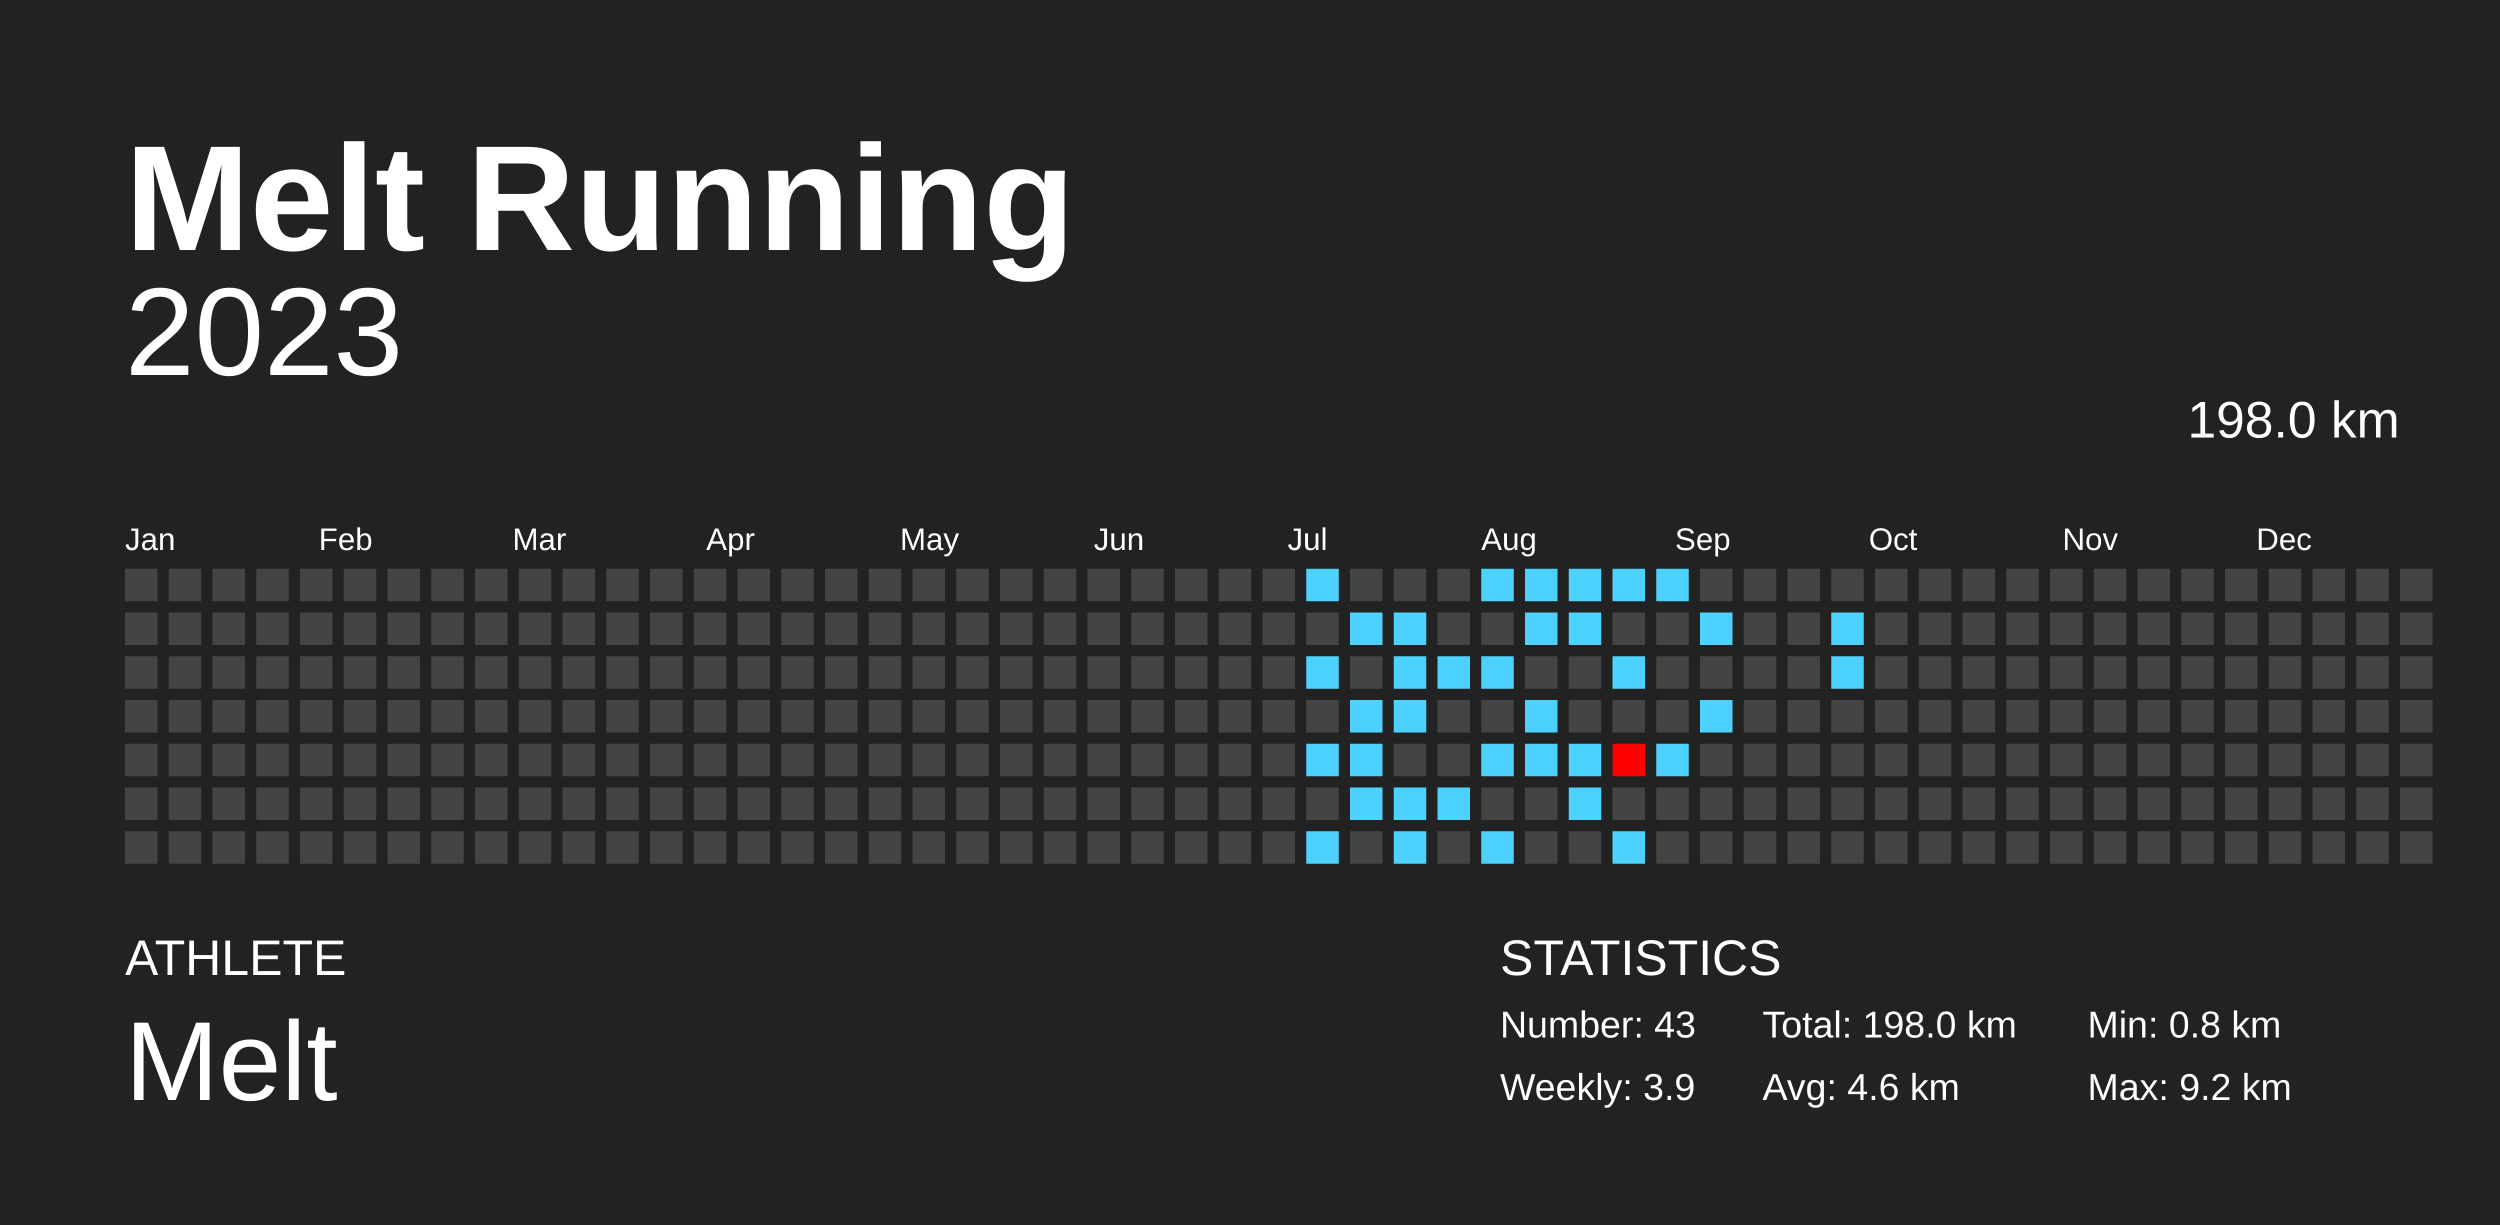
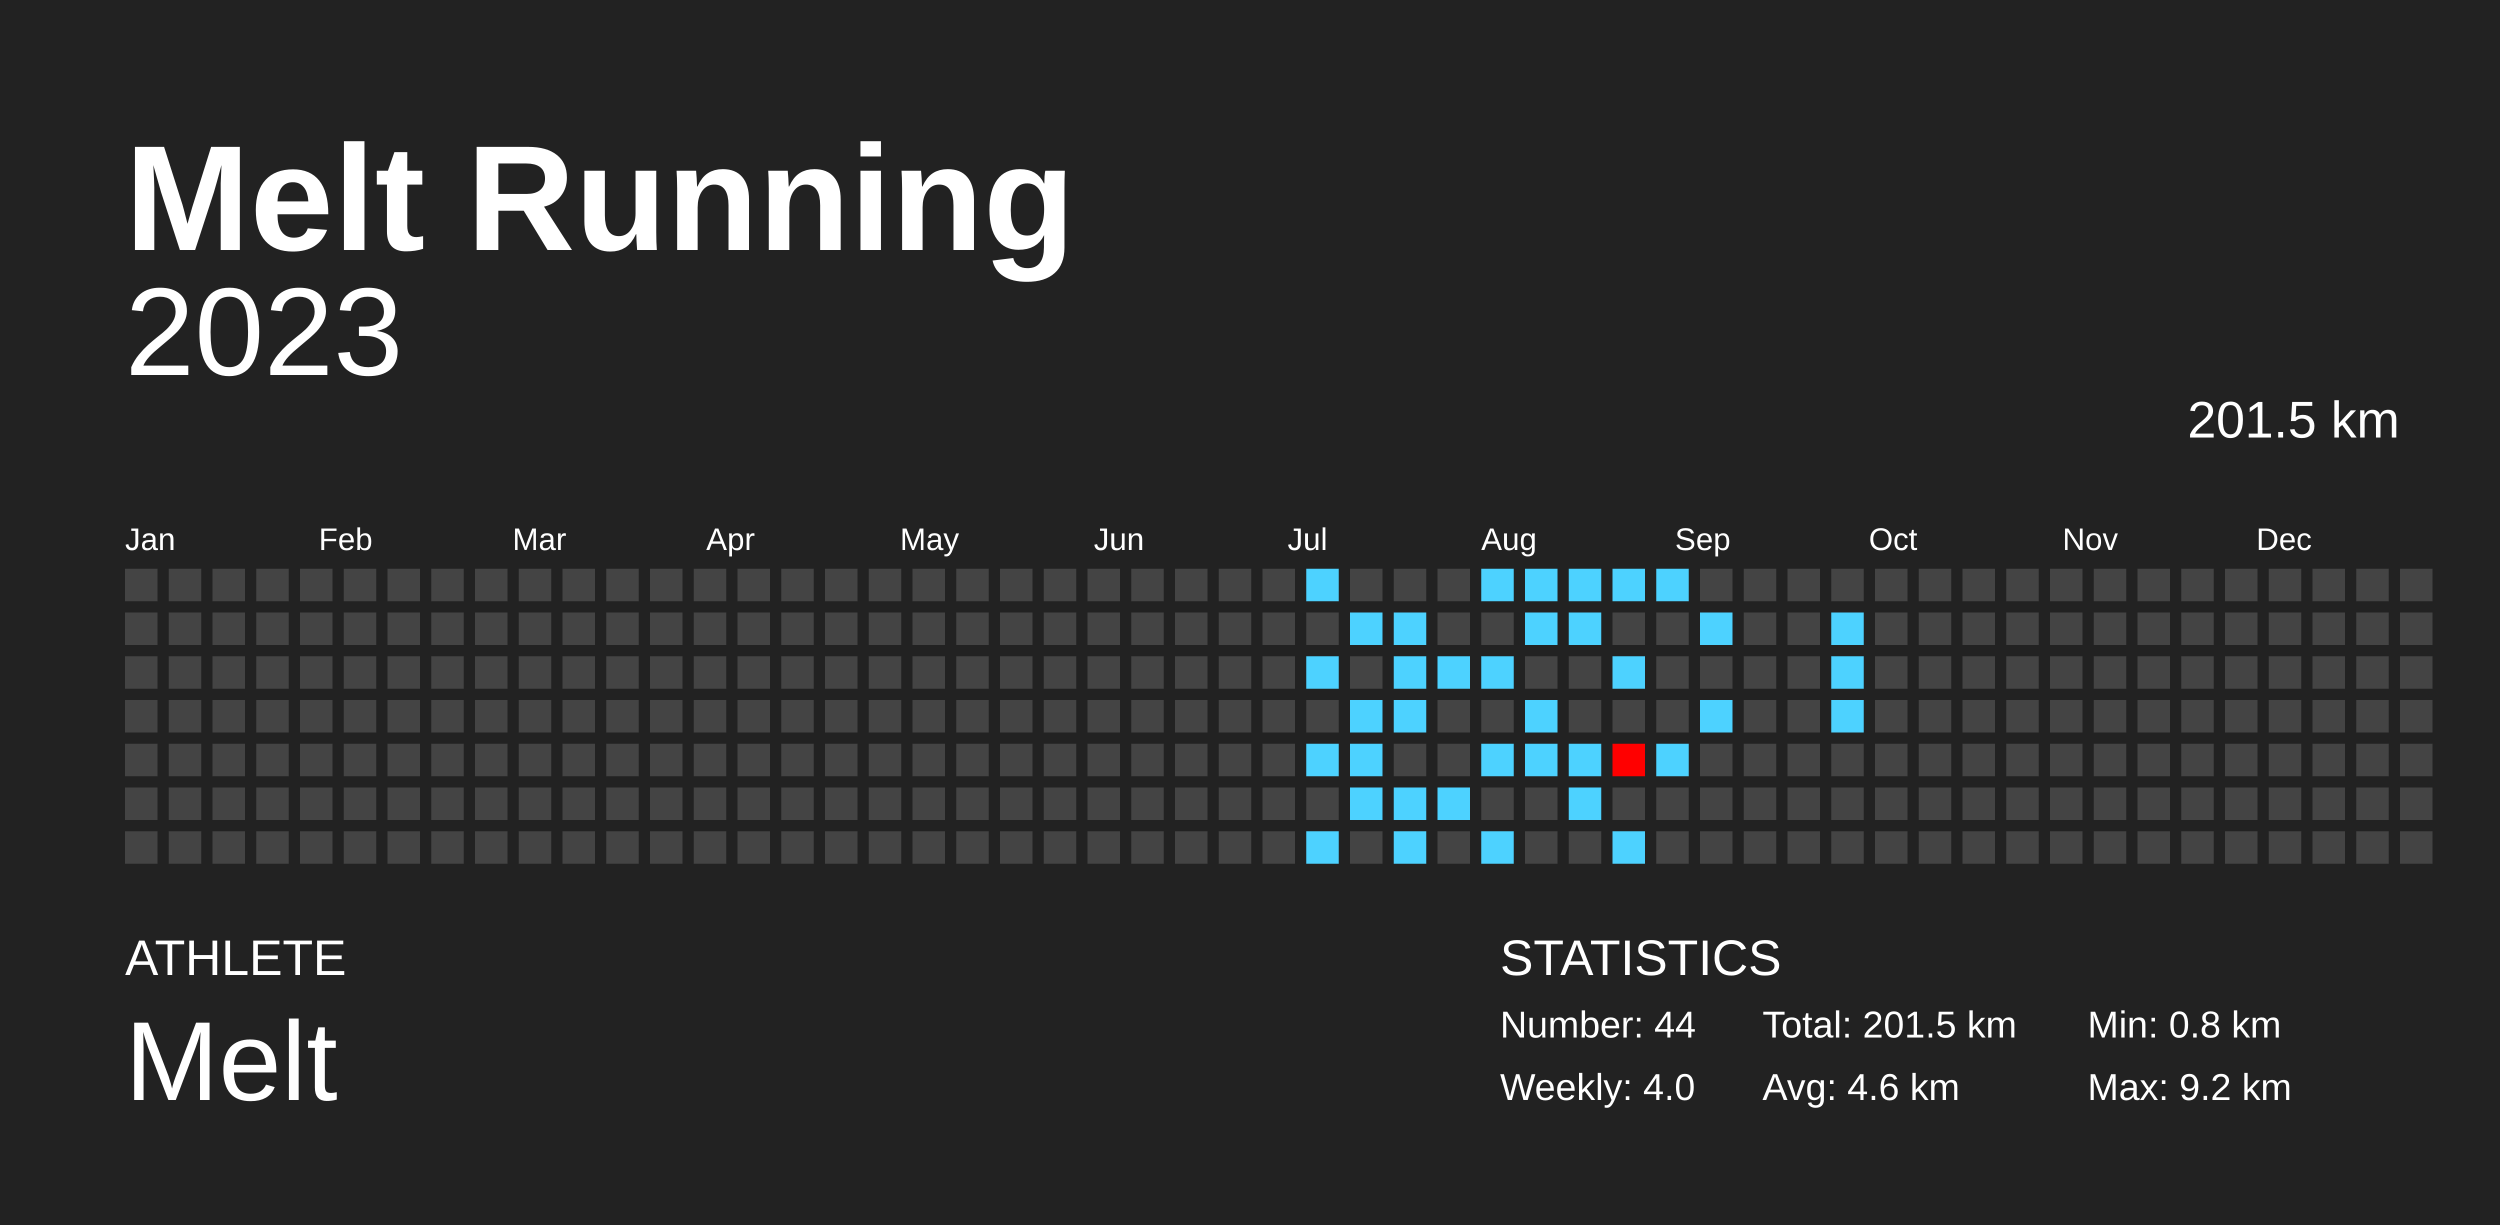
<svg xmlns="http://www.w3.org/2000/svg" baseProfile="full" height="98mm" version="1.1" viewBox="0,0,200,98" width="200mm">
  <defs />
  <rect fill="#222222" height="98" width="200" x="0" y="0" />
  <text fill="#FFFFFF" style="font-size:12px; font-family:Arial; font-weight:bold;" x="10" y="20">Melt Running</text>
  <text fill="#FFFFFF" style="font-size:4px; font-family:Arial" x="10" y="78">ATHLETE</text>
  <text fill="#FFFFFF" style="font-size:9px; font-family:Arial" x="10" y="88">Melt</text>
  <text fill="#FFFFFF" style="font-size:4px; font-family:Arial" x="120" y="78">STATISTICS</text>
-   <text fill="#FFFFFF" style="font-size:3px; font-family:Arial" x="120" y="83">Number: 43</text>
-   <text fill="#FFFFFF" style="font-size:3px; font-family:Arial" x="120" y="88">Weekly: 3.9</text>
-   <text fill="#FFFFFF" style="font-size:3px; font-family:Arial" x="141" y="83">Total: 198.0 km</text>
+   <text fill="#FFFFFF" style="font-size:3px; font-family:Arial" x="120" y="83">Number: 44</text>
+   <text fill="#FFFFFF" style="font-size:3px; font-family:Arial" x="120" y="88">Weekly: 4.0</text>
+   <text fill="#FFFFFF" style="font-size:3px; font-family:Arial" x="141" y="83">Total: 201.5 km</text>
  <text fill="#FFFFFF" style="font-size:3px; font-family:Arial" x="141" y="88">Avg: 4.6 km</text>
  <text fill="#FFFFFF" style="font-size:3px; font-family:Arial" x="167" y="83">Min: 0.8 km</text>
  <text fill="#FFFFFF" style="font-size:3px; font-family:Arial" x="167" y="88">Max: 9.2 km</text>
  <text alignment-baseline="hanging" fill="#FFFFFF" style="font-size:10.0px; font-family:Arial;" x="10" y="30">2023</text>
-   <text alignment-baseline="hanging" fill="#FFFFFF" style="font-size:4.125px; font-family:Arial;" x="175" y="35">198.0 km</text>
+   <text alignment-baseline="hanging" fill="#FFFFFF" style="font-size:4.125px; font-family:Arial;" x="175" y="35">201.5 km</text>
  <text fill="#FFFFFF" style="font-size:2.5px; font-family:Arial" x="10.0" y="44">Jan</text>
  <text fill="#FFFFFF" style="font-size:2.5px; font-family:Arial" x="25.5" y="44">Feb</text>
  <text fill="#FFFFFF" style="font-size:2.5px; font-family:Arial" x="41.0" y="44">Mar</text>
  <text fill="#FFFFFF" style="font-size:2.5px; font-family:Arial" x="56.5" y="44">Apr</text>
  <text fill="#FFFFFF" style="font-size:2.5px; font-family:Arial" x="72.0" y="44">May</text>
  <text fill="#FFFFFF" style="font-size:2.5px; font-family:Arial" x="87.5" y="44">Jun</text>
  <text fill="#FFFFFF" style="font-size:2.5px; font-family:Arial" x="103.0" y="44">Jul</text>
  <text fill="#FFFFFF" style="font-size:2.5px; font-family:Arial" x="118.5" y="44">Aug</text>
  <text fill="#FFFFFF" style="font-size:2.5px; font-family:Arial" x="134.0" y="44">Sep</text>
  <text fill="#FFFFFF" style="font-size:2.5px; font-family:Arial" x="149.5" y="44">Oct</text>
  <text fill="#FFFFFF" style="font-size:2.5px; font-family:Arial" x="165.0" y="44">Nov</text>
  <text fill="#FFFFFF" style="font-size:2.5px; font-family:Arial" x="180.5" y="44">Dec</text>
  <rect fill="#444444" height="2.6" width="2.6" x="10.0" y="45.5" />
  <rect fill="#444444" height="2.6" width="2.6" x="10.0" y="49.0" />
  <rect fill="#444444" height="2.6" width="2.6" x="10.0" y="52.5" />
  <rect fill="#444444" height="2.6" width="2.6" x="10.0" y="56.0" />
  <rect fill="#444444" height="2.6" width="2.6" x="10.0" y="59.5" />
  <rect fill="#444444" height="2.6" width="2.6" x="10.0" y="63.0" />
  <rect fill="#444444" height="2.6" width="2.6" x="10.0" y="66.5" />
  <rect fill="#444444" height="2.6" width="2.6" x="13.5" y="45.5" />
  <rect fill="#444444" height="2.6" width="2.6" x="13.5" y="49.0" />
  <rect fill="#444444" height="2.6" width="2.6" x="13.5" y="52.5" />
  <rect fill="#444444" height="2.6" width="2.6" x="13.5" y="56.0" />
  <rect fill="#444444" height="2.6" width="2.6" x="13.5" y="59.5" />
  <rect fill="#444444" height="2.6" width="2.6" x="13.5" y="63.0" />
  <rect fill="#444444" height="2.6" width="2.6" x="13.5" y="66.5" />
  <rect fill="#444444" height="2.6" width="2.6" x="17.0" y="45.5" />
  <rect fill="#444444" height="2.6" width="2.6" x="17.0" y="49.0" />
  <rect fill="#444444" height="2.6" width="2.6" x="17.0" y="52.5" />
  <rect fill="#444444" height="2.6" width="2.6" x="17.0" y="56.0" />
  <rect fill="#444444" height="2.6" width="2.6" x="17.0" y="59.5" />
  <rect fill="#444444" height="2.6" width="2.6" x="17.0" y="63.0" />
  <rect fill="#444444" height="2.6" width="2.6" x="17.0" y="66.5" />
  <rect fill="#444444" height="2.6" width="2.6" x="20.5" y="45.5" />
  <rect fill="#444444" height="2.6" width="2.6" x="20.5" y="49.0" />
  <rect fill="#444444" height="2.6" width="2.6" x="20.5" y="52.5" />
  <rect fill="#444444" height="2.6" width="2.6" x="20.5" y="56.0" />
  <rect fill="#444444" height="2.6" width="2.6" x="20.5" y="59.5" />
  <rect fill="#444444" height="2.6" width="2.6" x="20.5" y="63.0" />
  <rect fill="#444444" height="2.6" width="2.6" x="20.5" y="66.5" />
  <rect fill="#444444" height="2.6" width="2.6" x="24.0" y="45.5" />
  <rect fill="#444444" height="2.6" width="2.6" x="24.0" y="49.0" />
  <rect fill="#444444" height="2.6" width="2.6" x="24.0" y="52.5" />
  <rect fill="#444444" height="2.6" width="2.6" x="24.0" y="56.0" />
  <rect fill="#444444" height="2.6" width="2.6" x="24.0" y="59.5" />
  <rect fill="#444444" height="2.6" width="2.6" x="24.0" y="63.0" />
  <rect fill="#444444" height="2.6" width="2.6" x="24.0" y="66.5" />
  <rect fill="#444444" height="2.6" width="2.6" x="27.5" y="45.5" />
  <rect fill="#444444" height="2.6" width="2.6" x="27.5" y="49.0" />
  <rect fill="#444444" height="2.6" width="2.6" x="27.5" y="52.5" />
  <rect fill="#444444" height="2.6" width="2.6" x="27.5" y="56.0" />
  <rect fill="#444444" height="2.6" width="2.6" x="27.5" y="59.5" />
  <rect fill="#444444" height="2.6" width="2.6" x="27.5" y="63.0" />
  <rect fill="#444444" height="2.6" width="2.6" x="27.5" y="66.5" />
  <rect fill="#444444" height="2.6" width="2.6" x="31.0" y="45.5" />
  <rect fill="#444444" height="2.6" width="2.6" x="31.0" y="49.0" />
  <rect fill="#444444" height="2.6" width="2.6" x="31.0" y="52.5" />
  <rect fill="#444444" height="2.6" width="2.6" x="31.0" y="56.0" />
  <rect fill="#444444" height="2.6" width="2.6" x="31.0" y="59.5" />
  <rect fill="#444444" height="2.6" width="2.6" x="31.0" y="63.0" />
  <rect fill="#444444" height="2.6" width="2.6" x="31.0" y="66.5" />
  <rect fill="#444444" height="2.6" width="2.6" x="34.5" y="45.5" />
  <rect fill="#444444" height="2.6" width="2.6" x="34.5" y="49.0" />
  <rect fill="#444444" height="2.6" width="2.6" x="34.5" y="52.5" />
  <rect fill="#444444" height="2.6" width="2.6" x="34.5" y="56.0" />
  <rect fill="#444444" height="2.6" width="2.6" x="34.5" y="59.5" />
  <rect fill="#444444" height="2.6" width="2.6" x="34.5" y="63.0" />
  <rect fill="#444444" height="2.6" width="2.6" x="34.5" y="66.5" />
  <rect fill="#444444" height="2.6" width="2.6" x="38.0" y="45.5" />
  <rect fill="#444444" height="2.6" width="2.6" x="38.0" y="49.0" />
  <rect fill="#444444" height="2.6" width="2.6" x="38.0" y="52.5" />
  <rect fill="#444444" height="2.6" width="2.6" x="38.0" y="56.0" />
  <rect fill="#444444" height="2.6" width="2.6" x="38.0" y="59.5" />
  <rect fill="#444444" height="2.6" width="2.6" x="38.0" y="63.0" />
  <rect fill="#444444" height="2.6" width="2.6" x="38.0" y="66.5" />
  <rect fill="#444444" height="2.6" width="2.6" x="41.5" y="45.5" />
  <rect fill="#444444" height="2.6" width="2.6" x="41.5" y="49.0" />
  <rect fill="#444444" height="2.6" width="2.6" x="41.5" y="52.5" />
  <rect fill="#444444" height="2.6" width="2.6" x="41.5" y="56.0" />
  <rect fill="#444444" height="2.6" width="2.6" x="41.5" y="59.5" />
  <rect fill="#444444" height="2.6" width="2.6" x="41.5" y="63.0" />
  <rect fill="#444444" height="2.6" width="2.6" x="41.5" y="66.5" />
  <rect fill="#444444" height="2.6" width="2.6" x="45.0" y="45.5" />
  <rect fill="#444444" height="2.6" width="2.6" x="45.0" y="49.0" />
  <rect fill="#444444" height="2.6" width="2.6" x="45.0" y="52.5" />
  <rect fill="#444444" height="2.6" width="2.6" x="45.0" y="56.0" />
  <rect fill="#444444" height="2.6" width="2.6" x="45.0" y="59.5" />
  <rect fill="#444444" height="2.6" width="2.6" x="45.0" y="63.0" />
  <rect fill="#444444" height="2.6" width="2.6" x="45.0" y="66.5" />
  <rect fill="#444444" height="2.6" width="2.6" x="48.5" y="45.5" />
  <rect fill="#444444" height="2.6" width="2.6" x="48.5" y="49.0" />
  <rect fill="#444444" height="2.6" width="2.6" x="48.5" y="52.5" />
  <rect fill="#444444" height="2.6" width="2.6" x="48.5" y="56.0" />
  <rect fill="#444444" height="2.6" width="2.6" x="48.5" y="59.5" />
  <rect fill="#444444" height="2.6" width="2.6" x="48.5" y="63.0" />
  <rect fill="#444444" height="2.6" width="2.6" x="48.5" y="66.5" />
  <rect fill="#444444" height="2.6" width="2.6" x="52.0" y="45.5" />
  <rect fill="#444444" height="2.6" width="2.6" x="52.0" y="49.0" />
  <rect fill="#444444" height="2.6" width="2.6" x="52.0" y="52.5" />
  <rect fill="#444444" height="2.6" width="2.6" x="52.0" y="56.0" />
  <rect fill="#444444" height="2.6" width="2.6" x="52.0" y="59.5" />
  <rect fill="#444444" height="2.6" width="2.6" x="52.0" y="63.0" />
  <rect fill="#444444" height="2.6" width="2.6" x="52.0" y="66.5" />
  <rect fill="#444444" height="2.6" width="2.6" x="55.5" y="45.5" />
  <rect fill="#444444" height="2.6" width="2.6" x="55.5" y="49.0" />
  <rect fill="#444444" height="2.6" width="2.6" x="55.5" y="52.5" />
  <rect fill="#444444" height="2.6" width="2.6" x="55.5" y="56.0" />
  <rect fill="#444444" height="2.6" width="2.6" x="55.5" y="59.5" />
  <rect fill="#444444" height="2.6" width="2.6" x="55.5" y="63.0" />
  <rect fill="#444444" height="2.6" width="2.6" x="55.5" y="66.5" />
  <rect fill="#444444" height="2.6" width="2.6" x="59.0" y="45.5" />
  <rect fill="#444444" height="2.6" width="2.6" x="59.0" y="49.0" />
  <rect fill="#444444" height="2.6" width="2.6" x="59.0" y="52.5" />
  <rect fill="#444444" height="2.6" width="2.6" x="59.0" y="56.0" />
  <rect fill="#444444" height="2.6" width="2.6" x="59.0" y="59.5" />
  <rect fill="#444444" height="2.6" width="2.6" x="59.0" y="63.0" />
  <rect fill="#444444" height="2.6" width="2.6" x="59.0" y="66.5" />
  <rect fill="#444444" height="2.6" width="2.6" x="62.5" y="45.5" />
  <rect fill="#444444" height="2.6" width="2.6" x="62.5" y="49.0" />
  <rect fill="#444444" height="2.6" width="2.6" x="62.5" y="52.5" />
  <rect fill="#444444" height="2.6" width="2.6" x="62.5" y="56.0" />
  <rect fill="#444444" height="2.6" width="2.6" x="62.5" y="59.5" />
  <rect fill="#444444" height="2.6" width="2.6" x="62.5" y="63.0" />
  <rect fill="#444444" height="2.6" width="2.6" x="62.5" y="66.5" />
  <rect fill="#444444" height="2.6" width="2.6" x="66.0" y="45.5" />
  <rect fill="#444444" height="2.6" width="2.6" x="66.0" y="49.0" />
  <rect fill="#444444" height="2.6" width="2.6" x="66.0" y="52.5" />
  <rect fill="#444444" height="2.6" width="2.6" x="66.0" y="56.0" />
  <rect fill="#444444" height="2.6" width="2.6" x="66.0" y="59.5" />
  <rect fill="#444444" height="2.6" width="2.6" x="66.0" y="63.0" />
  <rect fill="#444444" height="2.6" width="2.6" x="66.0" y="66.5" />
  <rect fill="#444444" height="2.6" width="2.6" x="69.5" y="45.5" />
  <rect fill="#444444" height="2.6" width="2.6" x="69.5" y="49.0" />
  <rect fill="#444444" height="2.6" width="2.6" x="69.5" y="52.5" />
  <rect fill="#444444" height="2.6" width="2.6" x="69.5" y="56.0" />
  <rect fill="#444444" height="2.6" width="2.6" x="69.5" y="59.5" />
  <rect fill="#444444" height="2.6" width="2.6" x="69.5" y="63.0" />
  <rect fill="#444444" height="2.6" width="2.6" x="69.5" y="66.5" />
  <rect fill="#444444" height="2.6" width="2.6" x="73.0" y="45.5" />
  <rect fill="#444444" height="2.6" width="2.6" x="73.0" y="49.0" />
  <rect fill="#444444" height="2.6" width="2.6" x="73.0" y="52.5" />
  <rect fill="#444444" height="2.6" width="2.6" x="73.0" y="56.0" />
  <rect fill="#444444" height="2.6" width="2.6" x="73.0" y="59.5" />
  <rect fill="#444444" height="2.6" width="2.6" x="73.0" y="63.0" />
  <rect fill="#444444" height="2.6" width="2.6" x="73.0" y="66.5" />
  <rect fill="#444444" height="2.6" width="2.6" x="76.5" y="45.5" />
  <rect fill="#444444" height="2.6" width="2.6" x="76.5" y="49.0" />
  <rect fill="#444444" height="2.6" width="2.6" x="76.5" y="52.5" />
  <rect fill="#444444" height="2.6" width="2.6" x="76.5" y="56.0" />
  <rect fill="#444444" height="2.6" width="2.6" x="76.5" y="59.5" />
  <rect fill="#444444" height="2.6" width="2.6" x="76.5" y="63.0" />
  <rect fill="#444444" height="2.6" width="2.6" x="76.5" y="66.5" />
  <rect fill="#444444" height="2.6" width="2.6" x="80.0" y="45.5" />
  <rect fill="#444444" height="2.6" width="2.6" x="80.0" y="49.0" />
  <rect fill="#444444" height="2.6" width="2.6" x="80.0" y="52.5" />
  <rect fill="#444444" height="2.6" width="2.6" x="80.0" y="56.0" />
  <rect fill="#444444" height="2.6" width="2.6" x="80.0" y="59.5" />
  <rect fill="#444444" height="2.6" width="2.6" x="80.0" y="63.0" />
  <rect fill="#444444" height="2.6" width="2.6" x="80.0" y="66.5" />
  <rect fill="#444444" height="2.6" width="2.6" x="83.5" y="45.5" />
  <rect fill="#444444" height="2.6" width="2.6" x="83.5" y="49.0" />
  <rect fill="#444444" height="2.6" width="2.6" x="83.5" y="52.5" />
  <rect fill="#444444" height="2.6" width="2.6" x="83.5" y="56.0" />
  <rect fill="#444444" height="2.6" width="2.6" x="83.5" y="59.5" />
  <rect fill="#444444" height="2.6" width="2.6" x="83.5" y="63.0" />
  <rect fill="#444444" height="2.6" width="2.6" x="83.5" y="66.5" />
  <rect fill="#444444" height="2.6" width="2.6" x="87.0" y="45.5" />
  <rect fill="#444444" height="2.6" width="2.6" x="87.0" y="49.0" />
  <rect fill="#444444" height="2.6" width="2.6" x="87.0" y="52.5" />
  <rect fill="#444444" height="2.6" width="2.6" x="87.0" y="56.0" />
  <rect fill="#444444" height="2.6" width="2.6" x="87.0" y="59.5" />
  <rect fill="#444444" height="2.6" width="2.6" x="87.0" y="63.0" />
  <rect fill="#444444" height="2.6" width="2.6" x="87.0" y="66.5" />
  <rect fill="#444444" height="2.6" width="2.6" x="90.5" y="45.5" />
  <rect fill="#444444" height="2.6" width="2.6" x="90.5" y="49.0" />
  <rect fill="#444444" height="2.6" width="2.6" x="90.5" y="52.5" />
  <rect fill="#444444" height="2.6" width="2.6" x="90.5" y="56.0" />
  <rect fill="#444444" height="2.6" width="2.6" x="90.5" y="59.5" />
  <rect fill="#444444" height="2.6" width="2.6" x="90.5" y="63.0" />
  <rect fill="#444444" height="2.6" width="2.6" x="90.5" y="66.5" />
  <rect fill="#444444" height="2.6" width="2.6" x="94.0" y="45.5" />
  <rect fill="#444444" height="2.6" width="2.6" x="94.0" y="49.0" />
  <rect fill="#444444" height="2.6" width="2.6" x="94.0" y="52.5" />
  <rect fill="#444444" height="2.6" width="2.6" x="94.0" y="56.0" />
  <rect fill="#444444" height="2.6" width="2.6" x="94.0" y="59.5" />
  <rect fill="#444444" height="2.6" width="2.6" x="94.0" y="63.0" />
  <rect fill="#444444" height="2.6" width="2.6" x="94.0" y="66.5" />
  <rect fill="#444444" height="2.6" width="2.6" x="97.5" y="45.5" />
  <rect fill="#444444" height="2.6" width="2.6" x="97.5" y="49.0" />
  <rect fill="#444444" height="2.6" width="2.6" x="97.5" y="52.5" />
  <rect fill="#444444" height="2.6" width="2.6" x="97.5" y="56.0" />
  <rect fill="#444444" height="2.6" width="2.6" x="97.5" y="59.5" />
  <rect fill="#444444" height="2.6" width="2.6" x="97.5" y="63.0" />
  <rect fill="#444444" height="2.6" width="2.6" x="97.5" y="66.5" />
  <rect fill="#444444" height="2.6" width="2.6" x="101.0" y="45.5" />
  <rect fill="#444444" height="2.6" width="2.6" x="101.0" y="49.0" />
  <rect fill="#444444" height="2.6" width="2.6" x="101.0" y="52.5" />
  <rect fill="#444444" height="2.6" width="2.6" x="101.0" y="56.0" />
  <rect fill="#444444" height="2.6" width="2.6" x="101.0" y="59.5" />
  <rect fill="#444444" height="2.6" width="2.6" x="101.0" y="63.0" />
  <rect fill="#444444" height="2.6" width="2.6" x="101.0" y="66.5" />
  <rect fill="#4dd2ff" height="2.6" width="2.6" x="104.5" y="45.5" />
  <rect fill="#444444" height="2.6" width="2.6" x="104.5" y="49.0" />
  <rect fill="#4dd2ff" height="2.6" width="2.6" x="104.5" y="52.5" />
  <rect fill="#444444" height="2.6" width="2.6" x="104.5" y="56.0" />
  <rect fill="#4dd2ff" height="2.6" width="2.6" x="104.5" y="59.5" />
  <rect fill="#444444" height="2.6" width="2.6" x="104.5" y="63.0" />
  <rect fill="#4dd2ff" height="2.6" width="2.6" x="104.5" y="66.5" />
  <rect fill="#444444" height="2.6" width="2.6" x="108.0" y="45.5" />
  <rect fill="#4dd2ff" height="2.6" width="2.6" x="108.0" y="49.0" />
  <rect fill="#444444" height="2.6" width="2.6" x="108.0" y="52.5" />
  <rect fill="#4dd2ff" height="2.6" width="2.6" x="108.0" y="56.0" />
  <rect fill="#4dd2ff" height="2.6" width="2.6" x="108.0" y="59.5" />
  <rect fill="#4dd2ff" height="2.6" width="2.6" x="108.0" y="63.0" />
  <rect fill="#444444" height="2.6" width="2.6" x="108.0" y="66.5" />
  <rect fill="#444444" height="2.6" width="2.6" x="111.5" y="45.5" />
  <rect fill="#4dd2ff" height="2.6" width="2.6" x="111.5" y="49.0" />
  <rect fill="#4dd2ff" height="2.6" width="2.6" x="111.5" y="52.5" />
  <rect fill="#4dd2ff" height="2.6" width="2.6" x="111.5" y="56.0" />
  <rect fill="#444444" height="2.6" width="2.6" x="111.5" y="59.5" />
  <rect fill="#4dd2ff" height="2.6" width="2.6" x="111.5" y="63.0" />
  <rect fill="#4dd2ff" height="2.6" width="2.6" x="111.5" y="66.5" />
  <rect fill="#444444" height="2.6" width="2.6" x="115.0" y="45.5" />
  <rect fill="#444444" height="2.6" width="2.6" x="115.0" y="49.0" />
  <rect fill="#4dd2ff" height="2.6" width="2.6" x="115.0" y="52.5" />
  <rect fill="#444444" height="2.6" width="2.6" x="115.0" y="56.0" />
  <rect fill="#444444" height="2.6" width="2.6" x="115.0" y="59.5" />
  <rect fill="#4dd2ff" height="2.6" width="2.6" x="115.0" y="63.0" />
  <rect fill="#444444" height="2.6" width="2.6" x="115.0" y="66.5" />
  <rect fill="#4dd2ff" height="2.6" width="2.6" x="118.5" y="45.5" />
  <rect fill="#444444" height="2.6" width="2.6" x="118.5" y="49.0" />
  <rect fill="#4dd2ff" height="2.6" width="2.6" x="118.5" y="52.5" />
  <rect fill="#444444" height="2.6" width="2.6" x="118.5" y="56.0" />
  <rect fill="#4dd2ff" height="2.6" width="2.6" x="118.5" y="59.5" />
  <rect fill="#444444" height="2.6" width="2.6" x="118.5" y="63.0" />
  <rect fill="#4dd2ff" height="2.6" width="2.6" x="118.5" y="66.5" />
  <rect fill="#4dd2ff" height="2.6" width="2.6" x="122.0" y="45.5" />
  <rect fill="#4dd2ff" height="2.6" width="2.6" x="122.0" y="49.0" />
  <rect fill="#444444" height="2.6" width="2.6" x="122.0" y="52.5" />
  <rect fill="#4dd2ff" height="2.6" width="2.6" x="122.0" y="56.0" />
  <rect fill="#4dd2ff" height="2.6" width="2.6" x="122.0" y="59.5" />
  <rect fill="#444444" height="2.6" width="2.6" x="122.0" y="63.0" />
  <rect fill="#444444" height="2.6" width="2.6" x="122.0" y="66.5" />
  <rect fill="#4dd2ff" height="2.6" width="2.6" x="125.5" y="45.5" />
  <rect fill="#4dd2ff" height="2.6" width="2.6" x="125.5" y="49.0" />
  <rect fill="#444444" height="2.6" width="2.6" x="125.5" y="52.5" />
  <rect fill="#444444" height="2.6" width="2.6" x="125.5" y="56.0" />
  <rect fill="#4dd2ff" height="2.6" width="2.6" x="125.5" y="59.5" />
  <rect fill="#4dd2ff" height="2.6" width="2.6" x="125.5" y="63.0" />
  <rect fill="#444444" height="2.6" width="2.6" x="125.5" y="66.5" />
  <rect fill="#4dd2ff" height="2.6" width="2.6" x="129.0" y="45.5" />
  <rect fill="#444444" height="2.6" width="2.6" x="129.0" y="49.0" />
  <rect fill="#4dd2ff" height="2.6" width="2.6" x="129.0" y="52.5" />
  <rect fill="#444444" height="2.6" width="2.6" x="129.0" y="56.0" />
  <rect fill="#ff0000" height="2.6" width="2.6" x="129.0" y="59.5" />
  <rect fill="#444444" height="2.6" width="2.6" x="129.0" y="63.0" />
  <rect fill="#4dd2ff" height="2.6" width="2.6" x="129.0" y="66.5" />
  <rect fill="#4dd2ff" height="2.6" width="2.6" x="132.5" y="45.5" />
  <rect fill="#444444" height="2.6" width="2.6" x="132.5" y="49.0" />
  <rect fill="#444444" height="2.6" width="2.6" x="132.5" y="52.5" />
  <rect fill="#444444" height="2.6" width="2.6" x="132.5" y="56.0" />
  <rect fill="#4dd2ff" height="2.6" width="2.6" x="132.5" y="59.5" />
  <rect fill="#444444" height="2.6" width="2.6" x="132.5" y="63.0" />
  <rect fill="#444444" height="2.6" width="2.6" x="132.5" y="66.5" />
  <rect fill="#444444" height="2.6" width="2.6" x="136.0" y="45.5" />
  <rect fill="#4dd2ff" height="2.6" width="2.6" x="136.0" y="49.0" />
  <rect fill="#444444" height="2.6" width="2.6" x="136.0" y="52.5" />
  <rect fill="#4dd2ff" height="2.6" width="2.6" x="136.0" y="56.0" />
  <rect fill="#444444" height="2.6" width="2.6" x="136.0" y="59.5" />
  <rect fill="#444444" height="2.6" width="2.6" x="136.0" y="63.0" />
  <rect fill="#444444" height="2.6" width="2.6" x="136.0" y="66.5" />
  <rect fill="#444444" height="2.6" width="2.6" x="139.5" y="45.5" />
  <rect fill="#444444" height="2.6" width="2.6" x="139.5" y="49.0" />
  <rect fill="#444444" height="2.6" width="2.6" x="139.5" y="52.5" />
  <rect fill="#444444" height="2.6" width="2.6" x="139.5" y="56.0" />
  <rect fill="#444444" height="2.6" width="2.6" x="139.5" y="59.5" />
  <rect fill="#444444" height="2.6" width="2.6" x="139.5" y="63.0" />
  <rect fill="#444444" height="2.6" width="2.6" x="139.5" y="66.5" />
  <rect fill="#444444" height="2.6" width="2.6" x="143.0" y="45.5" />
  <rect fill="#444444" height="2.6" width="2.6" x="143.0" y="49.0" />
  <rect fill="#444444" height="2.6" width="2.6" x="143.0" y="52.5" />
  <rect fill="#444444" height="2.6" width="2.6" x="143.0" y="56.0" />
  <rect fill="#444444" height="2.6" width="2.6" x="143.0" y="59.5" />
  <rect fill="#444444" height="2.6" width="2.6" x="143.0" y="63.0" />
  <rect fill="#444444" height="2.6" width="2.6" x="143.0" y="66.5" />
  <rect fill="#444444" height="2.6" width="2.6" x="146.5" y="45.5" />
  <rect fill="#4dd2ff" height="2.6" width="2.6" x="146.5" y="49.0" />
  <rect fill="#4dd2ff" height="2.6" width="2.6" x="146.5" y="52.5" />
-   <rect fill="#444444" height="2.6" width="2.6" x="146.5" y="56.0" />
+   <rect fill="#4dd2ff" height="2.6" width="2.6" x="146.5" y="56.0" />
  <rect fill="#444444" height="2.6" width="2.6" x="146.5" y="59.5" />
  <rect fill="#444444" height="2.6" width="2.6" x="146.5" y="63.0" />
  <rect fill="#444444" height="2.6" width="2.6" x="146.5" y="66.5" />
  <rect fill="#444444" height="2.6" width="2.6" x="150.0" y="45.5" />
  <rect fill="#444444" height="2.6" width="2.6" x="150.0" y="49.0" />
  <rect fill="#444444" height="2.6" width="2.6" x="150.0" y="52.5" />
  <rect fill="#444444" height="2.6" width="2.6" x="150.0" y="56.0" />
  <rect fill="#444444" height="2.6" width="2.6" x="150.0" y="59.5" />
  <rect fill="#444444" height="2.6" width="2.6" x="150.0" y="63.0" />
  <rect fill="#444444" height="2.6" width="2.6" x="150.0" y="66.5" />
  <rect fill="#444444" height="2.6" width="2.6" x="153.5" y="45.5" />
  <rect fill="#444444" height="2.6" width="2.6" x="153.5" y="49.0" />
  <rect fill="#444444" height="2.6" width="2.6" x="153.5" y="52.5" />
  <rect fill="#444444" height="2.6" width="2.6" x="153.5" y="56.0" />
  <rect fill="#444444" height="2.6" width="2.6" x="153.5" y="59.5" />
  <rect fill="#444444" height="2.6" width="2.6" x="153.5" y="63.0" />
  <rect fill="#444444" height="2.6" width="2.6" x="153.5" y="66.5" />
  <rect fill="#444444" height="2.6" width="2.6" x="157.0" y="45.5" />
  <rect fill="#444444" height="2.6" width="2.6" x="157.0" y="49.0" />
  <rect fill="#444444" height="2.6" width="2.6" x="157.0" y="52.5" />
  <rect fill="#444444" height="2.6" width="2.6" x="157.0" y="56.0" />
  <rect fill="#444444" height="2.6" width="2.6" x="157.0" y="59.5" />
  <rect fill="#444444" height="2.6" width="2.6" x="157.0" y="63.0" />
  <rect fill="#444444" height="2.6" width="2.6" x="157.0" y="66.5" />
  <rect fill="#444444" height="2.6" width="2.6" x="160.5" y="45.5" />
  <rect fill="#444444" height="2.6" width="2.6" x="160.5" y="49.0" />
  <rect fill="#444444" height="2.6" width="2.6" x="160.5" y="52.5" />
  <rect fill="#444444" height="2.6" width="2.6" x="160.5" y="56.0" />
  <rect fill="#444444" height="2.6" width="2.6" x="160.5" y="59.5" />
  <rect fill="#444444" height="2.6" width="2.6" x="160.5" y="63.0" />
  <rect fill="#444444" height="2.6" width="2.6" x="160.5" y="66.5" />
  <rect fill="#444444" height="2.6" width="2.6" x="164.0" y="45.5" />
  <rect fill="#444444" height="2.6" width="2.6" x="164.0" y="49.0" />
  <rect fill="#444444" height="2.6" width="2.6" x="164.0" y="52.5" />
  <rect fill="#444444" height="2.6" width="2.6" x="164.0" y="56.0" />
  <rect fill="#444444" height="2.6" width="2.6" x="164.0" y="59.5" />
  <rect fill="#444444" height="2.6" width="2.6" x="164.0" y="63.0" />
  <rect fill="#444444" height="2.6" width="2.6" x="164.0" y="66.5" />
  <rect fill="#444444" height="2.6" width="2.6" x="167.5" y="45.5" />
  <rect fill="#444444" height="2.6" width="2.6" x="167.5" y="49.0" />
  <rect fill="#444444" height="2.6" width="2.6" x="167.5" y="52.5" />
  <rect fill="#444444" height="2.6" width="2.6" x="167.5" y="56.0" />
  <rect fill="#444444" height="2.6" width="2.6" x="167.5" y="59.5" />
  <rect fill="#444444" height="2.6" width="2.6" x="167.5" y="63.0" />
  <rect fill="#444444" height="2.6" width="2.6" x="167.5" y="66.5" />
  <rect fill="#444444" height="2.6" width="2.6" x="171.0" y="45.5" />
  <rect fill="#444444" height="2.6" width="2.6" x="171.0" y="49.0" />
  <rect fill="#444444" height="2.6" width="2.6" x="171.0" y="52.5" />
  <rect fill="#444444" height="2.6" width="2.6" x="171.0" y="56.0" />
  <rect fill="#444444" height="2.6" width="2.6" x="171.0" y="59.5" />
  <rect fill="#444444" height="2.6" width="2.6" x="171.0" y="63.0" />
  <rect fill="#444444" height="2.6" width="2.6" x="171.0" y="66.5" />
  <rect fill="#444444" height="2.6" width="2.6" x="174.5" y="45.5" />
  <rect fill="#444444" height="2.6" width="2.6" x="174.5" y="49.0" />
  <rect fill="#444444" height="2.6" width="2.6" x="174.5" y="52.5" />
  <rect fill="#444444" height="2.6" width="2.6" x="174.5" y="56.0" />
  <rect fill="#444444" height="2.6" width="2.6" x="174.5" y="59.5" />
  <rect fill="#444444" height="2.6" width="2.6" x="174.5" y="63.0" />
  <rect fill="#444444" height="2.6" width="2.6" x="174.5" y="66.5" />
  <rect fill="#444444" height="2.6" width="2.6" x="178.0" y="45.5" />
  <rect fill="#444444" height="2.6" width="2.6" x="178.0" y="49.0" />
  <rect fill="#444444" height="2.6" width="2.6" x="178.0" y="52.5" />
  <rect fill="#444444" height="2.6" width="2.6" x="178.0" y="56.0" />
  <rect fill="#444444" height="2.6" width="2.6" x="178.0" y="59.5" />
  <rect fill="#444444" height="2.6" width="2.6" x="178.0" y="63.0" />
  <rect fill="#444444" height="2.6" width="2.6" x="178.0" y="66.5" />
  <rect fill="#444444" height="2.6" width="2.6" x="181.5" y="45.5" />
  <rect fill="#444444" height="2.6" width="2.6" x="181.5" y="49.0" />
  <rect fill="#444444" height="2.6" width="2.6" x="181.5" y="52.5" />
  <rect fill="#444444" height="2.6" width="2.6" x="181.5" y="56.0" />
  <rect fill="#444444" height="2.6" width="2.6" x="181.5" y="59.5" />
  <rect fill="#444444" height="2.6" width="2.6" x="181.5" y="63.0" />
  <rect fill="#444444" height="2.6" width="2.6" x="181.5" y="66.5" />
  <rect fill="#444444" height="2.6" width="2.6" x="185.0" y="45.5" />
  <rect fill="#444444" height="2.6" width="2.6" x="185.0" y="49.0" />
  <rect fill="#444444" height="2.6" width="2.6" x="185.0" y="52.5" />
  <rect fill="#444444" height="2.6" width="2.6" x="185.0" y="56.0" />
  <rect fill="#444444" height="2.6" width="2.6" x="185.0" y="59.5" />
  <rect fill="#444444" height="2.6" width="2.6" x="185.0" y="63.0" />
  <rect fill="#444444" height="2.6" width="2.6" x="185.0" y="66.5" />
  <rect fill="#444444" height="2.6" width="2.6" x="188.5" y="45.5" />
  <rect fill="#444444" height="2.6" width="2.6" x="188.5" y="49.0" />
  <rect fill="#444444" height="2.6" width="2.6" x="188.5" y="52.5" />
  <rect fill="#444444" height="2.6" width="2.6" x="188.5" y="56.0" />
  <rect fill="#444444" height="2.6" width="2.6" x="188.5" y="59.5" />
  <rect fill="#444444" height="2.6" width="2.6" x="188.5" y="63.0" />
  <rect fill="#444444" height="2.6" width="2.6" x="188.5" y="66.5" />
  <rect fill="#444444" height="2.6" width="2.6" x="192.0" y="45.5" />
  <rect fill="#444444" height="2.6" width="2.6" x="192.0" y="49.0" />
  <rect fill="#444444" height="2.6" width="2.6" x="192.0" y="52.5" />
  <rect fill="#444444" height="2.6" width="2.6" x="192.0" y="56.0" />
  <rect fill="#444444" height="2.6" width="2.6" x="192.0" y="59.5" />
  <rect fill="#444444" height="2.6" width="2.6" x="192.0" y="63.0" />
  <rect fill="#444444" height="2.6" width="2.6" x="192.0" y="66.5" />
</svg>
